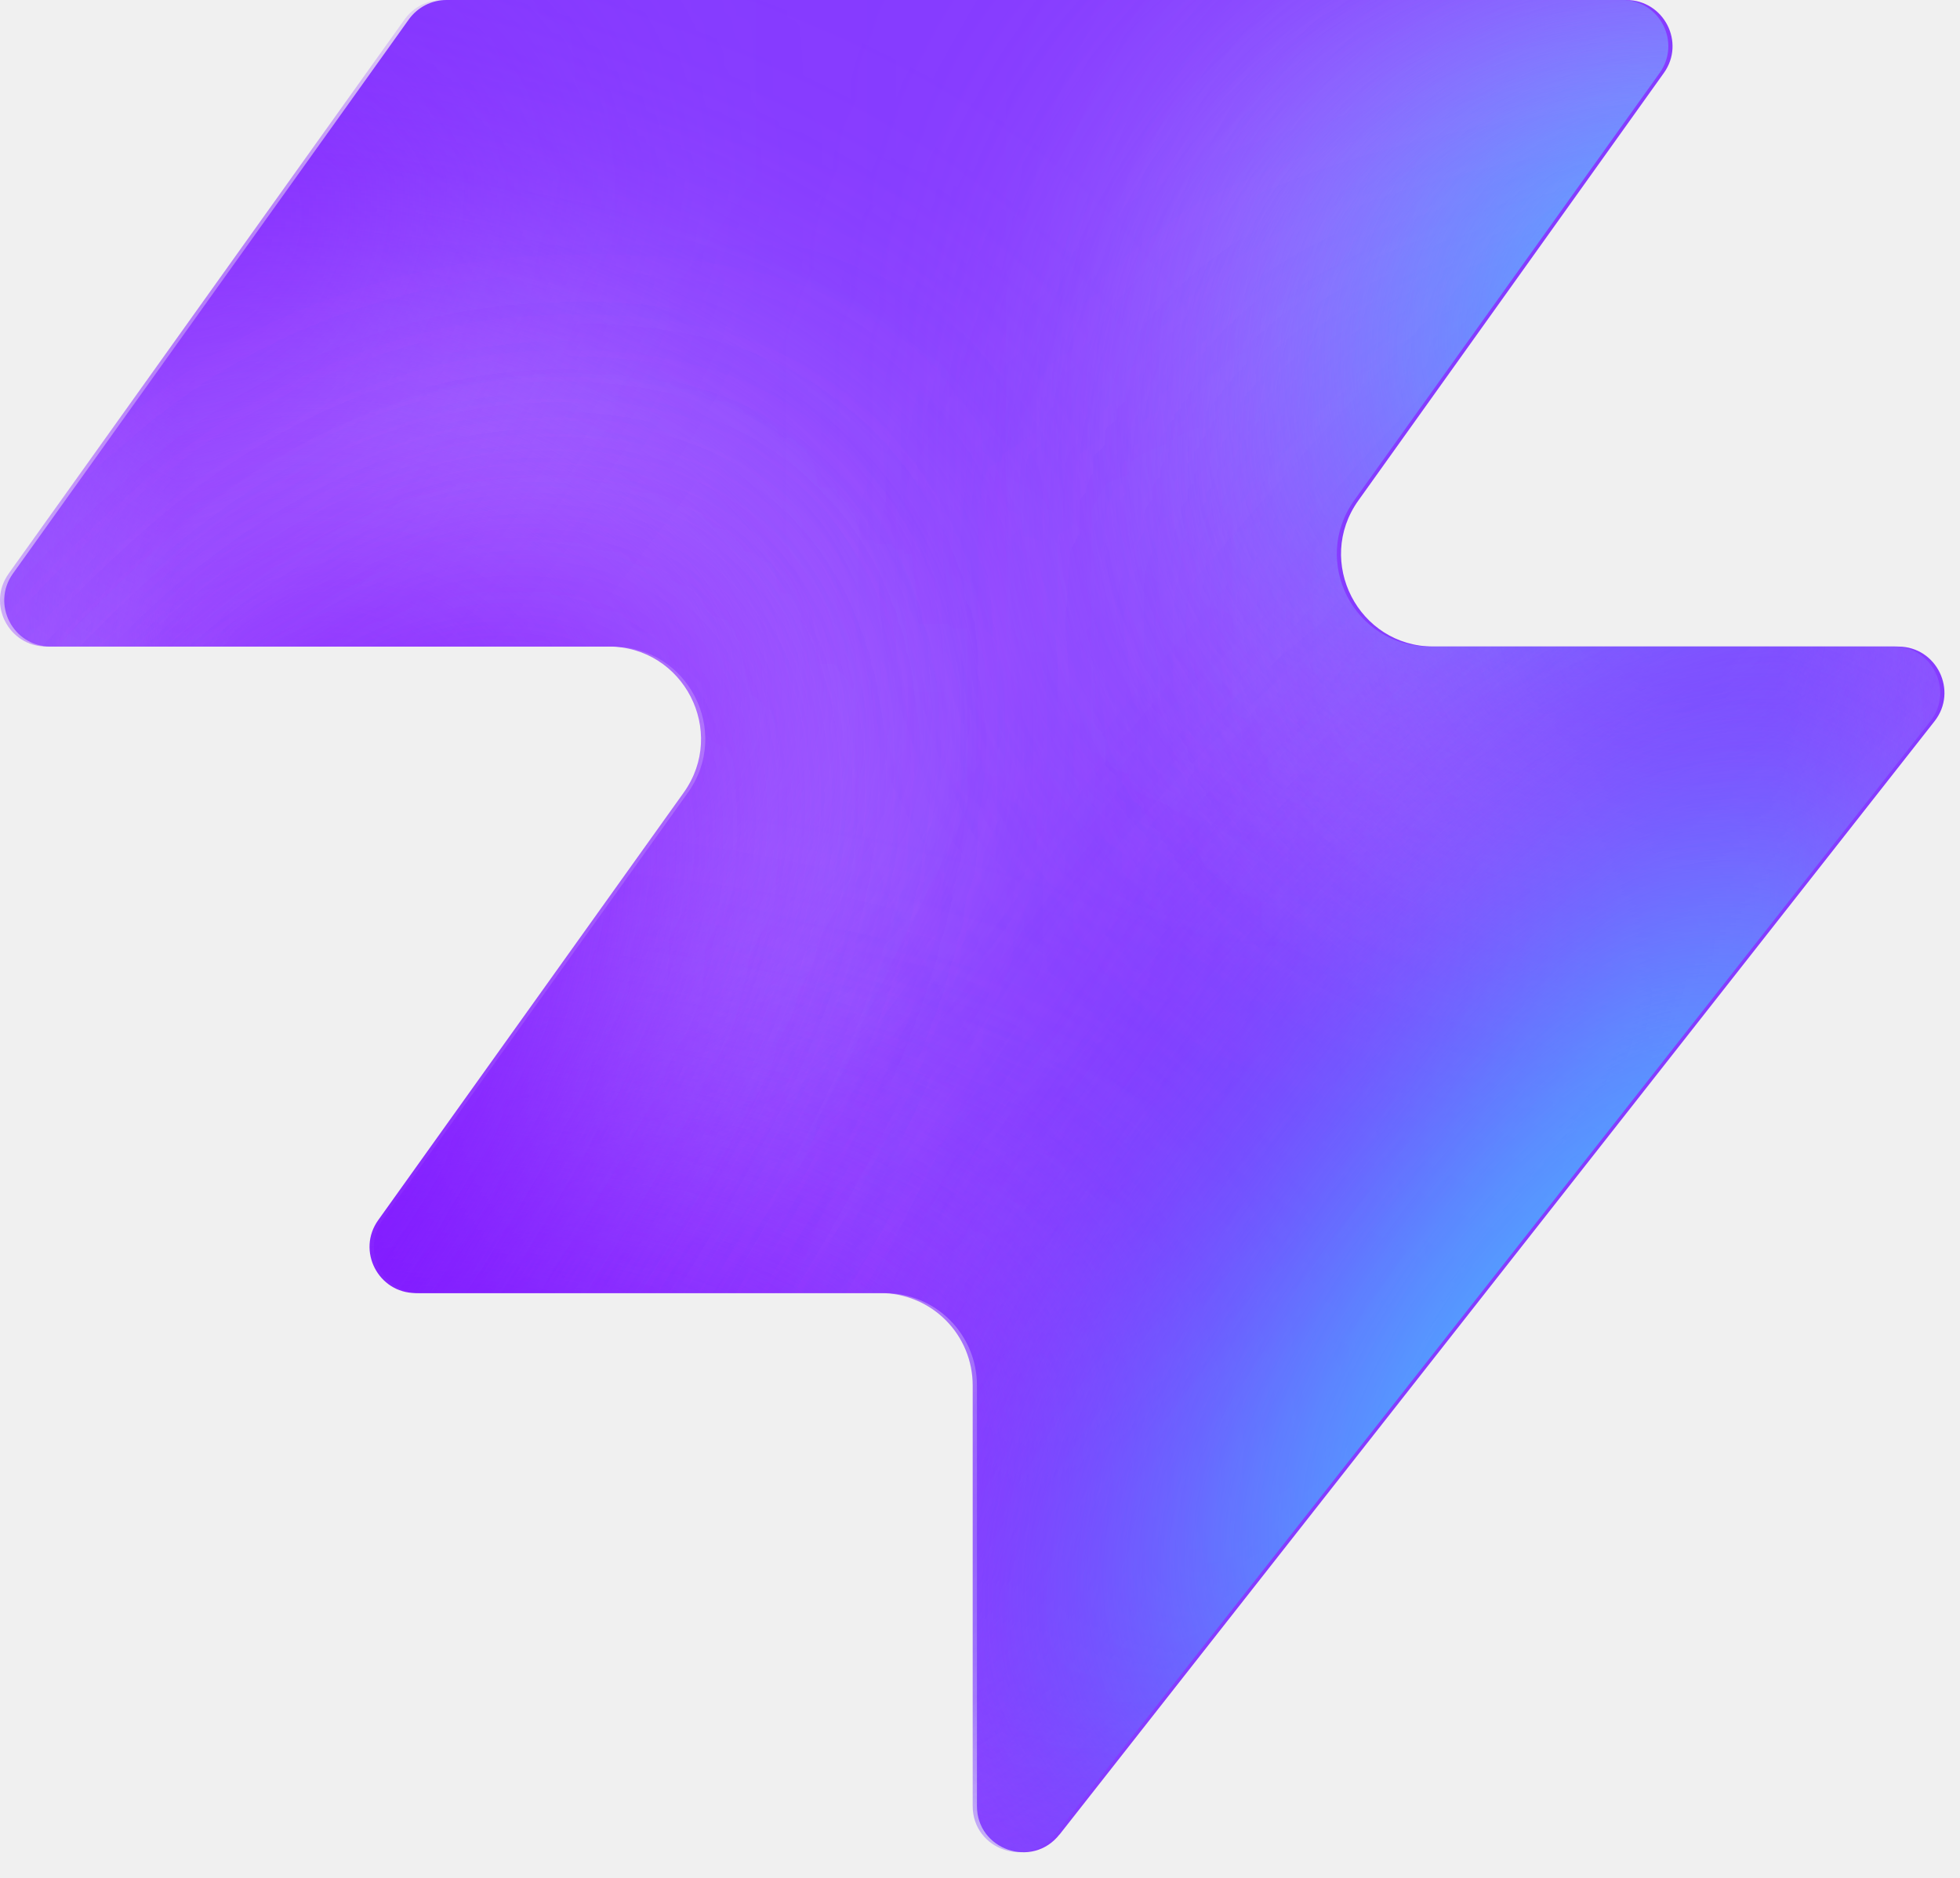
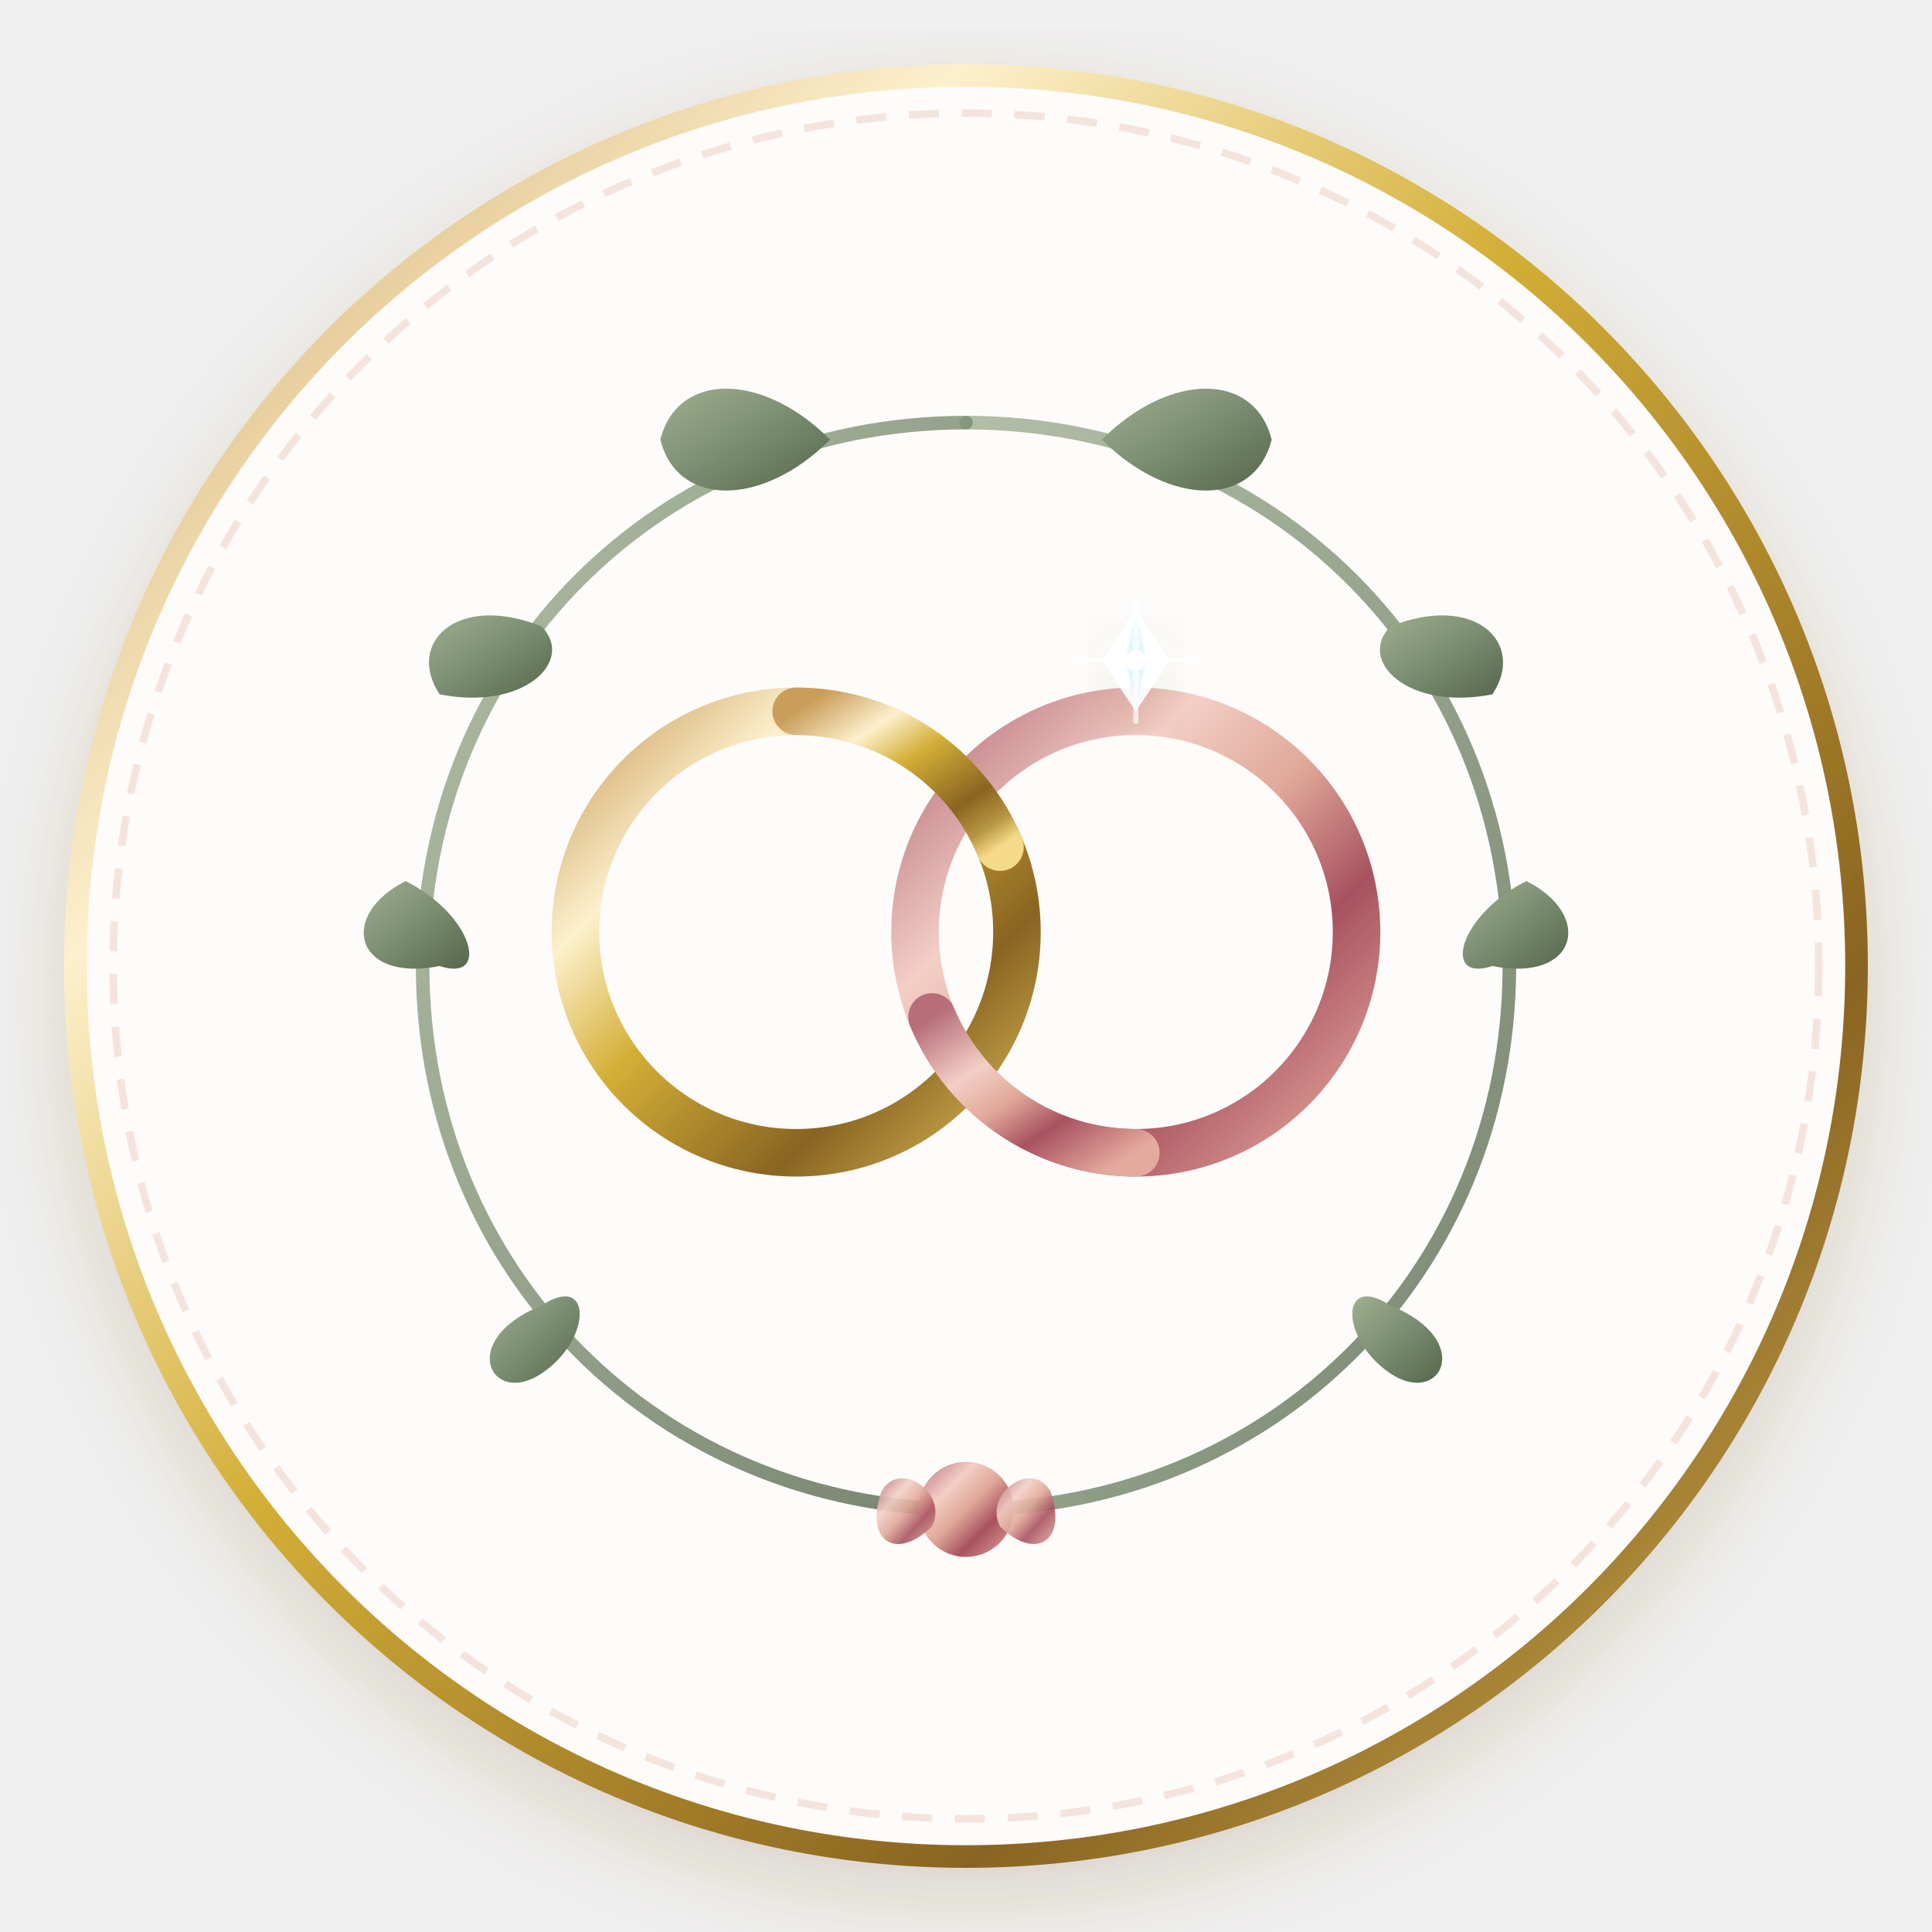
- <svg xmlns="http://www.w3.org/2000/svg" width="48" height="46" fill="none" viewBox="0 0 48 46">
-   <path fill="#863bff" d="M25.946 44.938c-.664.845-2.021.375-2.021-.698V33.937a2.26 2.26 0 0 0-2.262-2.262H10.287c-.92 0-1.456-1.04-.92-1.788l7.48-10.471c1.07-1.497 0-3.578-1.842-3.578H1.237c-.92 0-1.456-1.04-.92-1.788L10.013.474c.214-.297.556-.474.92-.474h28.894c.92 0 1.456 1.04.92 1.788l-7.48 10.471c-1.07 1.498 0 3.579 1.842 3.579h11.377c.943 0 1.473 1.088.89 1.83L25.947 44.94z" style="fill:#863bff;fill:color(display-p3 .525 .23 1);fill-opacity:1" />
-   <mask id="a" width="48" height="46" x="0" y="0" maskUnits="userSpaceOnUse" style="mask-type:alpha">
-     <path fill="#000" d="M25.842 44.938c-.664.844-2.021.375-2.021-.698V33.937a2.26 2.26 0 0 0-2.262-2.262H10.183c-.92 0-1.456-1.04-.92-1.788l7.48-10.471c1.07-1.498 0-3.579-1.842-3.579H1.133c-.92 0-1.456-1.04-.92-1.787L9.91.473c.214-.297.556-.474.92-.474h28.894c.92 0 1.456 1.04.92 1.788l-7.48 10.471c-1.07 1.498 0 3.578 1.842 3.578h11.377c.943 0 1.473 1.088.89 1.832L25.843 44.94z" style="fill:#000;fill-opacity:1" />
-   </mask>
-   <g mask="url(#a)">
-     <g filter="url(#b)">
-       <ellipse cx="5.508" cy="14.704" fill="#ede6ff" rx="5.508" ry="14.704" style="fill:#ede6ff;fill:color(display-p3 .927 .903 1);fill-opacity:1" transform="matrix(.00324 1 1 -.00324 -4.47 31.516)" />
-     </g>
-     <g filter="url(#c)">
-       <ellipse cx="10.399" cy="29.851" fill="#ede6ff" rx="10.399" ry="29.851" style="fill:#ede6ff;fill:color(display-p3 .927 .903 1);fill-opacity:1" transform="matrix(.00324 1 1 -.00324 -39.328 7.883)" />
-     </g>
-     <g filter="url(#d)">
-       <ellipse cx="5.508" cy="30.487" fill="#7e14ff" rx="5.508" ry="30.487" style="fill:#7e14ff;fill:color(display-p3 .492 .077 1);fill-opacity:1" transform="rotate(89.814 -25.913 -14.639)scale(1 -1)" />
-     </g>
-     <g filter="url(#e)">
-       <ellipse cx="5.508" cy="30.599" fill="#7e14ff" rx="5.508" ry="30.599" style="fill:#7e14ff;fill:color(display-p3 .492 .077 1);fill-opacity:1" transform="rotate(89.814 -32.644 -3.334)scale(1 -1)" />
-     </g>
-     <g filter="url(#f)">
-       <ellipse cx="5.508" cy="30.599" fill="#7e14ff" rx="5.508" ry="30.599" style="fill:#7e14ff;fill:color(display-p3 .492 .077 1);fill-opacity:1" transform="matrix(.00324 1 1 -.00324 -34.34 30.47)" />
-     </g>
-     <g filter="url(#g)">
-       <ellipse cx="14.072" cy="22.078" fill="#ede6ff" rx="14.072" ry="22.078" style="fill:#ede6ff;fill:color(display-p3 .927 .903 1);fill-opacity:1" transform="rotate(93.35 24.506 48.493)scale(-1 1)" />
-     </g>
-     <g filter="url(#h)">
-       <ellipse cx="3.47" cy="21.501" fill="#7e14ff" rx="3.47" ry="21.501" style="fill:#7e14ff;fill:color(display-p3 .492 .077 1);fill-opacity:1" transform="rotate(89.009 28.708 47.59)scale(-1 1)" />
-     </g>
-     <g filter="url(#i)">
-       <ellipse cx="3.47" cy="21.501" fill="#7e14ff" rx="3.47" ry="21.501" style="fill:#7e14ff;fill:color(display-p3 .492 .077 1);fill-opacity:1" transform="rotate(89.009 28.708 47.59)scale(-1 1)" />
-     </g>
-     <g filter="url(#j)">
-       <ellipse cx=".387" cy="8.972" fill="#7e14ff" rx="4.407" ry="29.108" style="fill:#7e14ff;fill:color(display-p3 .492 .077 1);fill-opacity:1" transform="rotate(39.51 .387 8.972)" />
-     </g>
-     <g filter="url(#k)">
-       <ellipse cx="47.523" cy="-6.092" fill="#7e14ff" rx="4.407" ry="29.108" style="fill:#7e14ff;fill:color(display-p3 .492 .077 1);fill-opacity:1" transform="rotate(37.892 47.523 -6.092)" />
-     </g>
-     <g filter="url(#l)">
-       <ellipse cx="41.412" cy="6.333" fill="#47bfff" rx="5.971" ry="9.665" style="fill:#47bfff;fill:color(display-p3 .28 .748 1);fill-opacity:1" transform="rotate(37.892 41.412 6.333)" />
-     </g>
-     <g filter="url(#m)">
-       <ellipse cx="-1.879" cy="38.332" fill="#7e14ff" rx="4.407" ry="29.108" style="fill:#7e14ff;fill:color(display-p3 .492 .077 1);fill-opacity:1" transform="rotate(37.892 -1.88 38.332)" />
-     </g>
-     <g filter="url(#n)">
-       <ellipse cx="-1.879" cy="38.332" fill="#7e14ff" rx="4.407" ry="29.108" style="fill:#7e14ff;fill:color(display-p3 .492 .077 1);fill-opacity:1" transform="rotate(37.892 -1.88 38.332)" />
-     </g>
-     <g filter="url(#o)">
-       <ellipse cx="35.651" cy="29.907" fill="#7e14ff" rx="4.407" ry="29.108" style="fill:#7e14ff;fill:color(display-p3 .492 .077 1);fill-opacity:1" transform="rotate(37.892 35.651 29.907)" />
-     </g>
-     <g filter="url(#p)">
-       <ellipse cx="38.418" cy="32.4" fill="#47bfff" rx="5.971" ry="15.297" style="fill:#47bfff;fill:color(display-p3 .28 .748 1);fill-opacity:1" transform="rotate(37.892 38.418 32.4)" />
+ <svg xmlns="http://www.w3.org/2000/svg" viewBox="0 0 512 512" width="100%" height="100%">
+   <defs>
+     <linearGradient id="gold" x1="0%" y1="0%" x2="100%" y2="100%">
+       <stop offset="0%" stop-color="#CA9E5A" />
+       <stop offset="25%" stop-color="#FDF0CD" />
+       <stop offset="45%" stop-color="#D4AF37" />
+       <stop offset="75%" stop-color="#8A6421" />
+       <stop offset="90%" stop-color="#B89742" />
+       <stop offset="100%" stop-color="#F5DA8A" />
+     </linearGradient>
+     <linearGradient id="roseGold" x1="0%" y1="0%" x2="100%" y2="100%">
+       <stop offset="0%" stop-color="#B76E79" />
+       <stop offset="30%" stop-color="#F3CFC6" />
+       <stop offset="50%" stop-color="#E0A899" />
+       <stop offset="70%" stop-color="#A8525F" />
+       <stop offset="100%" stop-color="#E5AA9E" />
+     </linearGradient>
+     <linearGradient id="sage" x1="0%" y1="0%" x2="100%" y2="100%">
+       <stop offset="0%" stop-color="#9FAF90" />
+       <stop offset="50%" stop-color="#7B8D70" />
+       <stop offset="100%" stop-color="#55664C" />
+     </linearGradient>
+     <filter id="shadow" x="-20%" y="-20%" width="140%" height="140%">
+       <feDropShadow dx="0" dy="8" stdDeviation="12" flood-color="#8A6421" flood-opacity="0.2" />
+     </filter>
+   </defs>
+   <circle cx="256" cy="256" r="236" fill="#FDFCFB" stroke="url(#gold)" stroke-width="6" filter="url(#shadow)" />
+   <circle cx="256" cy="256" r="226" fill="none" stroke="#F0D3C9" stroke-width="2" opacity="0.6" stroke-dasharray="8 6" />
+   <g transform="translate(256, 256) scale(0.9)">
+     <path d="M 0,160 C 90,160 160,90 160,0 C 160,-90 90,-160 0,-160" fill="none" stroke="url(#sage)" stroke-width="4" stroke-linecap="round" opacity="0.8" />
+     <path d="M 0,160 C -90,160 -160,90 -160,0 C -160,-90 -90,-160 0,-160" fill="none" stroke="url(#sage)" stroke-width="4" stroke-linecap="round" opacity="0.8" />
+     <path d="M -40,-155 C -60,-175 -85,-175 -90,-155 C -85,-135 -60,-135 -40,-155 Z" fill="url(#sage)" />
+     <path d="M 40,-155 C 60,-175 85,-175 90,-155 C 85,-135 60,-135 40,-155 Z" fill="url(#sage)" />
+     <path d="M -125,-100 C -150,-110 -165,-95 -155,-80 C -130,-75 -115,-90 -125,-100 Z" fill="url(#sage)" />
+     <path d="M -155,0 C -180,5 -185,-15 -165,-25 C -145,-15 -140,5 -155,0 Z" fill="url(#sage)" />
+     <path d="M -125,100 C -150,110 -140,130 -125,120 C -110,110 -110,90 -125,100 Z" fill="url(#sage)" />
+     <path d="M 125,-100 C 150,-110 165,-95 155,-80 C 130,-75 115,-90 125,-100 Z" fill="url(#sage)" />
+     <path d="M 155,0 C 180,5 185,-15 165,-25 C 145,-15 140,5 155,0 Z" fill="url(#sage)" />
+     <path d="M 125,100 C 150,110 140,130 125,120 C 110,110 110,90 125,100 Z" fill="url(#sage)" />
+     <circle cx="0" cy="160" r="14" fill="url(#roseGold)" />
+     <path d="M -10,165 C -20,175 -30,170 -25,155 C -20,145 -5,155 -10,165 Z" fill="url(#roseGold)" opacity="0.9" />
+     <path d="M 10,165 C 20,175 30,170 25,155 C 20,145 5,155 10,165 Z" fill="url(#roseGold)" opacity="0.9" />
+     <g transform="translate(0, -10)">
+       <circle cx="-50" cy="0" r="65" fill="none" stroke="url(#gold)" stroke-width="14" />
+       <circle cx="50" cy="0" r="65" fill="none" stroke="url(#roseGold)" stroke-width="14" />
+       <path d="M -50,-65 A 65,65 0 0,1 10,-25" fill="none" stroke="url(#gold)" stroke-width="14" stroke-linecap="round" />
+       <path d="M 50,65 A 65,65 0 0,1 -10,25" fill="none" stroke="url(#roseGold)" stroke-width="14" stroke-linecap="round" />
+       <path d="M 50,-65 L 60,-80 L 50,-95 L 40,-80 Z" fill="#FFFFFF" opacity="0.9" filter="url(#shadow)" />
+       <path d="M 50,-65 L 53,-80 L 50,-95 L 47,-80 Z" fill="#E6F7FF" />
+       <circle cx="50" cy="-80" r="3" fill="#FFFFFF" />
+       <path d="M 32,-80 L 68,-80 M 50,-98 L 50,-62" stroke="#FFFFFF" stroke-width="1.5" stroke-linecap="round" opacity="0.7" />
    </g>
  </g>
-   <defs>
-     <filter id="b" width="60.045" height="41.654" x="-19.77" y="16.149" color-interpolation-filters="sRGB" filterUnits="userSpaceOnUse">
-       <feFlood flood-opacity="0" result="BackgroundImageFix" />
-       <feBlend in="SourceGraphic" in2="BackgroundImageFix" result="shape" />
-       <feGaussianBlur result="effect1_foregroundBlur_2002_17158" stdDeviation="7.659" />
-     </filter>
-     <filter id="c" width="90.34" height="51.437" x="-54.613" y="-7.533" color-interpolation-filters="sRGB" filterUnits="userSpaceOnUse">
-       <feFlood flood-opacity="0" result="BackgroundImageFix" />
-       <feBlend in="SourceGraphic" in2="BackgroundImageFix" result="shape" />
-       <feGaussianBlur result="effect1_foregroundBlur_2002_17158" stdDeviation="7.659" />
-     </filter>
-     <filter id="d" width="79.355" height="29.4" x="-49.64" y="2.03" color-interpolation-filters="sRGB" filterUnits="userSpaceOnUse">
-       <feFlood flood-opacity="0" result="BackgroundImageFix" />
-       <feBlend in="SourceGraphic" in2="BackgroundImageFix" result="shape" />
-       <feGaussianBlur result="effect1_foregroundBlur_2002_17158" stdDeviation="4.596" />
-     </filter>
-     <filter id="e" width="79.579" height="29.4" x="-45.045" y="20.029" color-interpolation-filters="sRGB" filterUnits="userSpaceOnUse">
-       <feFlood flood-opacity="0" result="BackgroundImageFix" />
-       <feBlend in="SourceGraphic" in2="BackgroundImageFix" result="shape" />
-       <feGaussianBlur result="effect1_foregroundBlur_2002_17158" stdDeviation="4.596" />
-     </filter>
-     <filter id="f" width="79.579" height="29.4" x="-43.513" y="21.178" color-interpolation-filters="sRGB" filterUnits="userSpaceOnUse">
-       <feFlood flood-opacity="0" result="BackgroundImageFix" />
-       <feBlend in="SourceGraphic" in2="BackgroundImageFix" result="shape" />
-       <feGaussianBlur result="effect1_foregroundBlur_2002_17158" stdDeviation="4.596" />
-     </filter>
-     <filter id="g" width="74.749" height="58.852" x="15.756" y="-17.901" color-interpolation-filters="sRGB" filterUnits="userSpaceOnUse">
-       <feFlood flood-opacity="0" result="BackgroundImageFix" />
-       <feBlend in="SourceGraphic" in2="BackgroundImageFix" result="shape" />
-       <feGaussianBlur result="effect1_foregroundBlur_2002_17158" stdDeviation="7.659" />
-     </filter>
-     <filter id="h" width="61.377" height="25.362" x="23.548" y="2.284" color-interpolation-filters="sRGB" filterUnits="userSpaceOnUse">
-       <feFlood flood-opacity="0" result="BackgroundImageFix" />
-       <feBlend in="SourceGraphic" in2="BackgroundImageFix" result="shape" />
-       <feGaussianBlur result="effect1_foregroundBlur_2002_17158" stdDeviation="4.596" />
-     </filter>
-     <filter id="i" width="61.377" height="25.362" x="23.548" y="2.284" color-interpolation-filters="sRGB" filterUnits="userSpaceOnUse">
-       <feFlood flood-opacity="0" result="BackgroundImageFix" />
-       <feBlend in="SourceGraphic" in2="BackgroundImageFix" result="shape" />
-       <feGaussianBlur result="effect1_foregroundBlur_2002_17158" stdDeviation="4.596" />
-     </filter>
-     <filter id="j" width="56.045" height="63.649" x="-27.636" y="-22.853" color-interpolation-filters="sRGB" filterUnits="userSpaceOnUse">
-       <feFlood flood-opacity="0" result="BackgroundImageFix" />
-       <feBlend in="SourceGraphic" in2="BackgroundImageFix" result="shape" />
-       <feGaussianBlur result="effect1_foregroundBlur_2002_17158" stdDeviation="4.596" />
-     </filter>
-     <filter id="k" width="54.814" height="64.646" x="20.116" y="-38.415" color-interpolation-filters="sRGB" filterUnits="userSpaceOnUse">
-       <feFlood flood-opacity="0" result="BackgroundImageFix" />
-       <feBlend in="SourceGraphic" in2="BackgroundImageFix" result="shape" />
-       <feGaussianBlur result="effect1_foregroundBlur_2002_17158" stdDeviation="4.596" />
-     </filter>
-     <filter id="l" width="33.541" height="35.313" x="24.641" y="-11.323" color-interpolation-filters="sRGB" filterUnits="userSpaceOnUse">
-       <feFlood flood-opacity="0" result="BackgroundImageFix" />
-       <feBlend in="SourceGraphic" in2="BackgroundImageFix" result="shape" />
-       <feGaussianBlur result="effect1_foregroundBlur_2002_17158" stdDeviation="4.596" />
-     </filter>
-     <filter id="m" width="54.814" height="64.646" x="-29.286" y="6.009" color-interpolation-filters="sRGB" filterUnits="userSpaceOnUse">
-       <feFlood flood-opacity="0" result="BackgroundImageFix" />
-       <feBlend in="SourceGraphic" in2="BackgroundImageFix" result="shape" />
-       <feGaussianBlur result="effect1_foregroundBlur_2002_17158" stdDeviation="4.596" />
-     </filter>
-     <filter id="n" width="54.814" height="64.646" x="-29.286" y="6.009" color-interpolation-filters="sRGB" filterUnits="userSpaceOnUse">
-       <feFlood flood-opacity="0" result="BackgroundImageFix" />
-       <feBlend in="SourceGraphic" in2="BackgroundImageFix" result="shape" />
-       <feGaussianBlur result="effect1_foregroundBlur_2002_17158" stdDeviation="4.596" />
-     </filter>
-     <filter id="o" width="54.814" height="64.646" x="8.244" y="-2.416" color-interpolation-filters="sRGB" filterUnits="userSpaceOnUse">
-       <feFlood flood-opacity="0" result="BackgroundImageFix" />
-       <feBlend in="SourceGraphic" in2="BackgroundImageFix" result="shape" />
-       <feGaussianBlur result="effect1_foregroundBlur_2002_17158" stdDeviation="4.596" />
-     </filter>
-     <filter id="p" width="39.409" height="43.623" x="18.713" y="10.588" color-interpolation-filters="sRGB" filterUnits="userSpaceOnUse">
-       <feFlood flood-opacity="0" result="BackgroundImageFix" />
-       <feBlend in="SourceGraphic" in2="BackgroundImageFix" result="shape" />
-       <feGaussianBlur result="effect1_foregroundBlur_2002_17158" stdDeviation="4.596" />
-     </filter>
-   </defs>
</svg>
